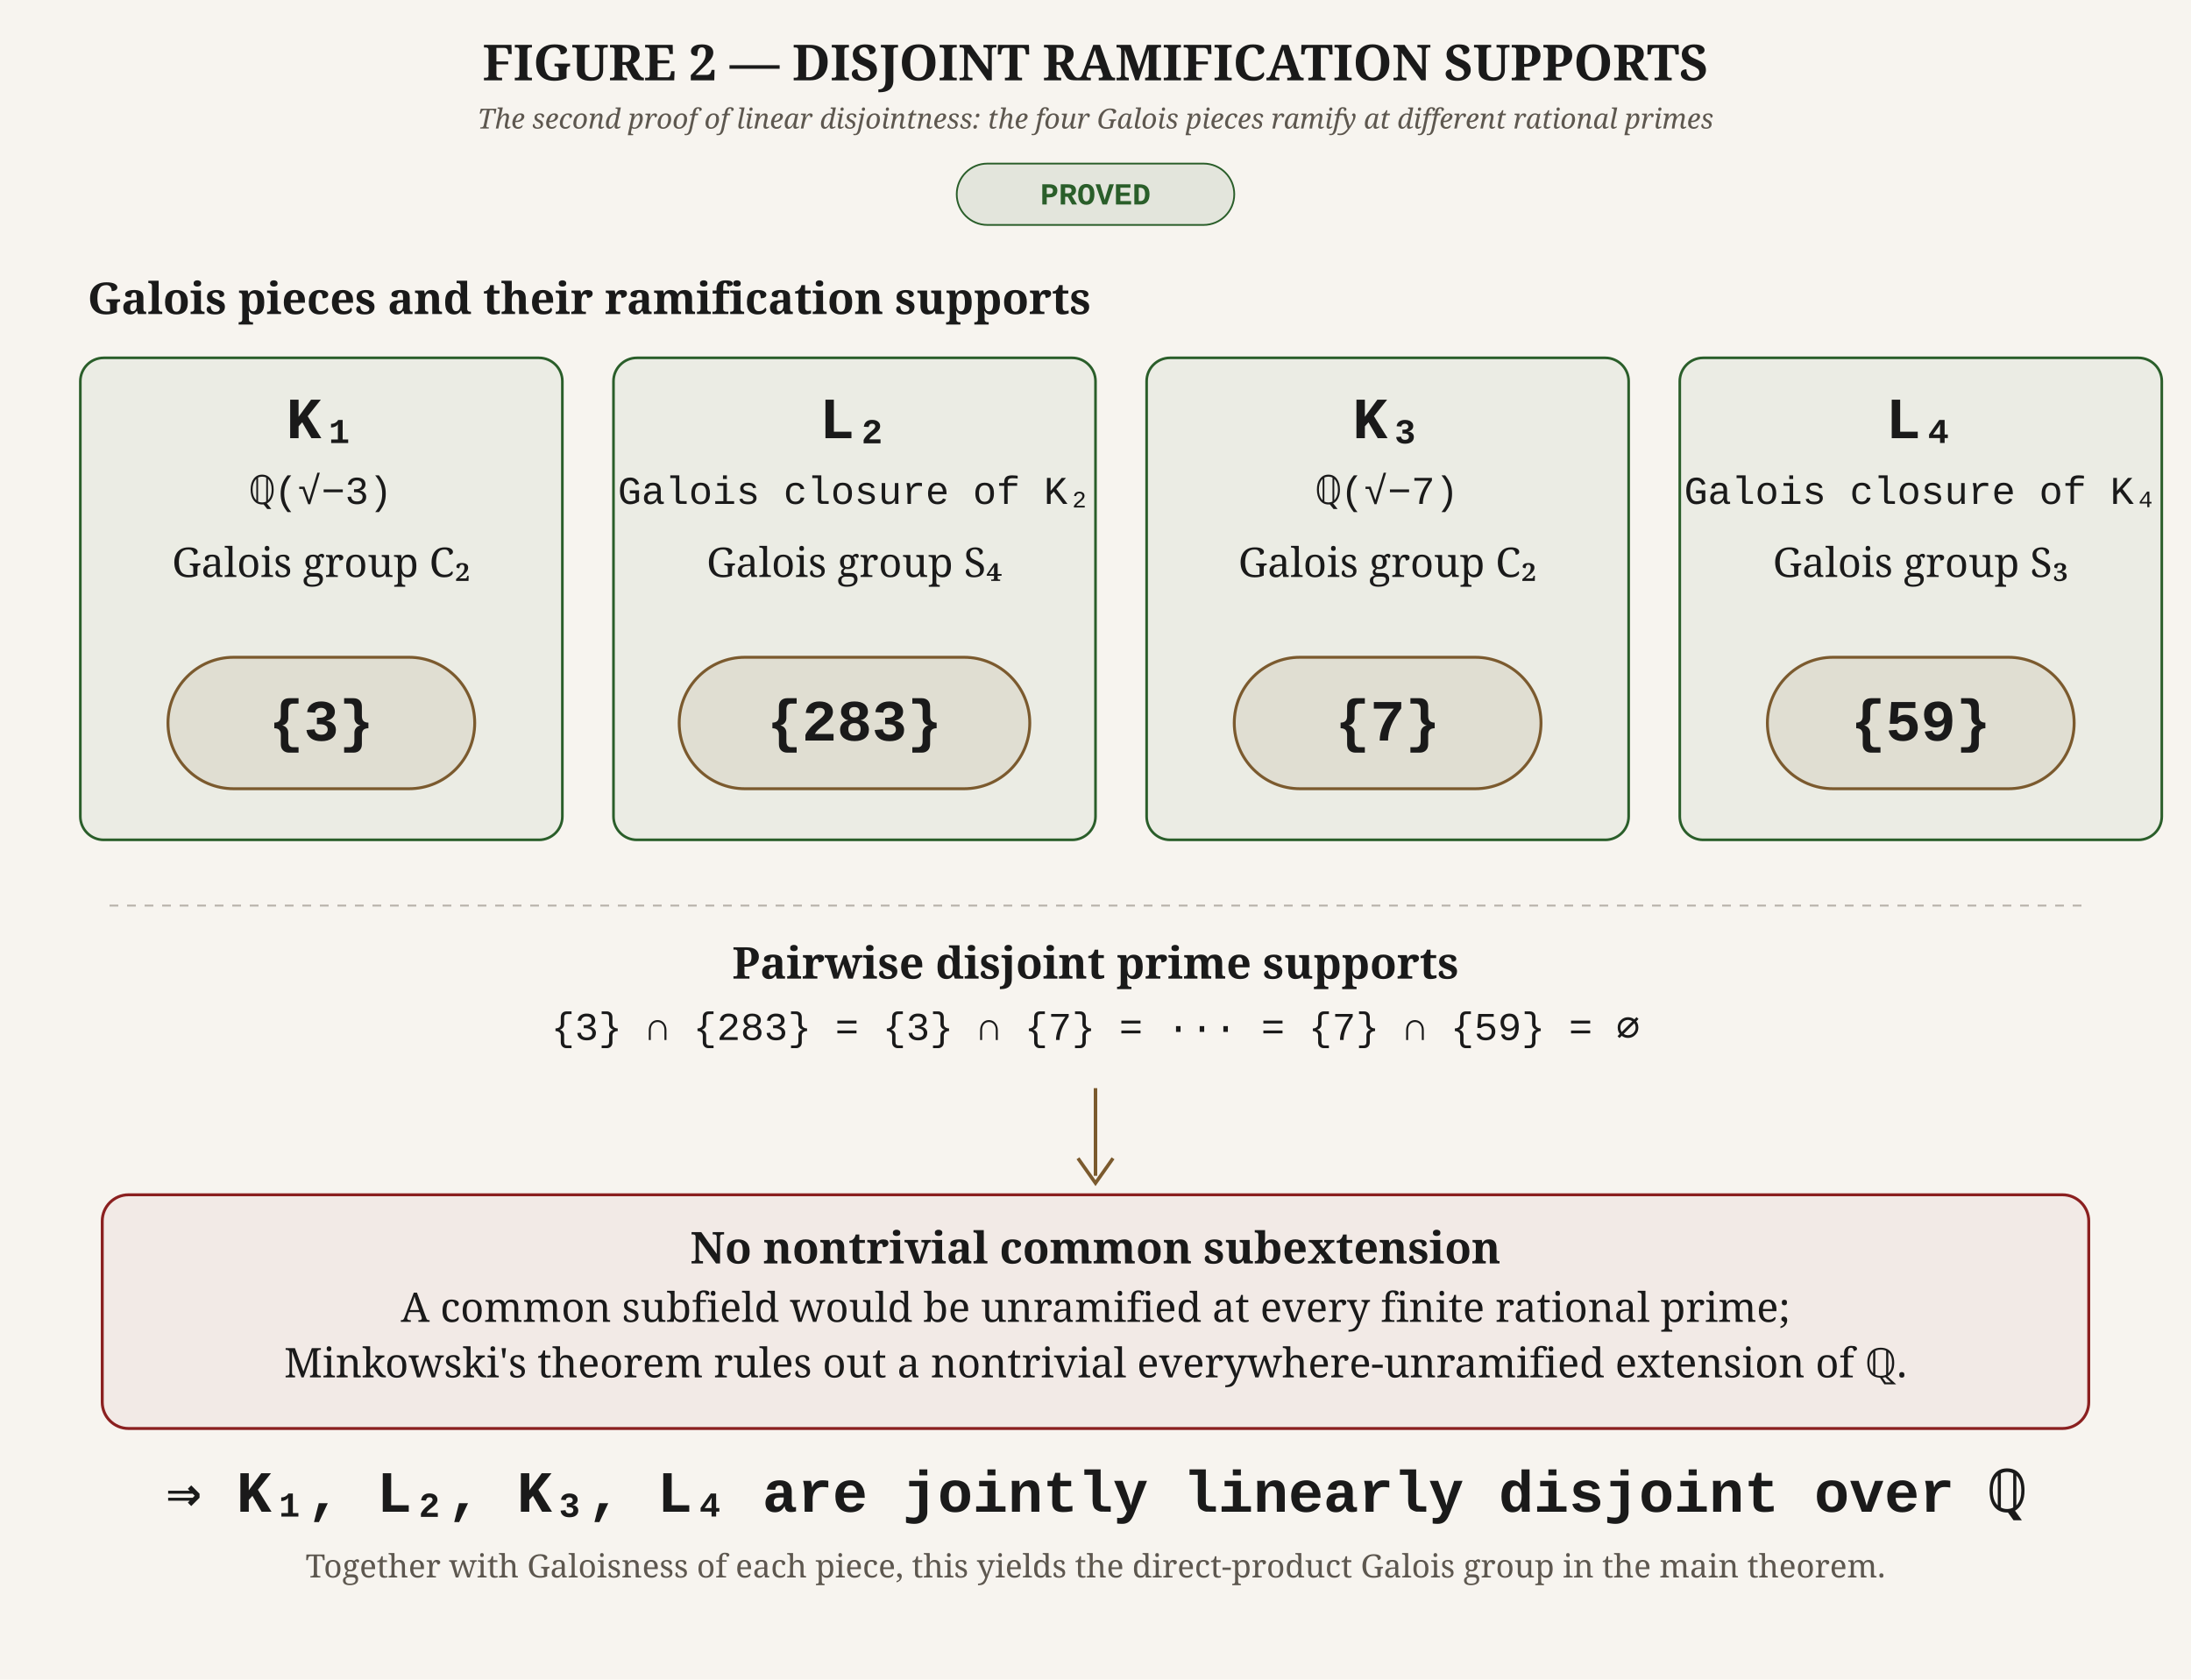
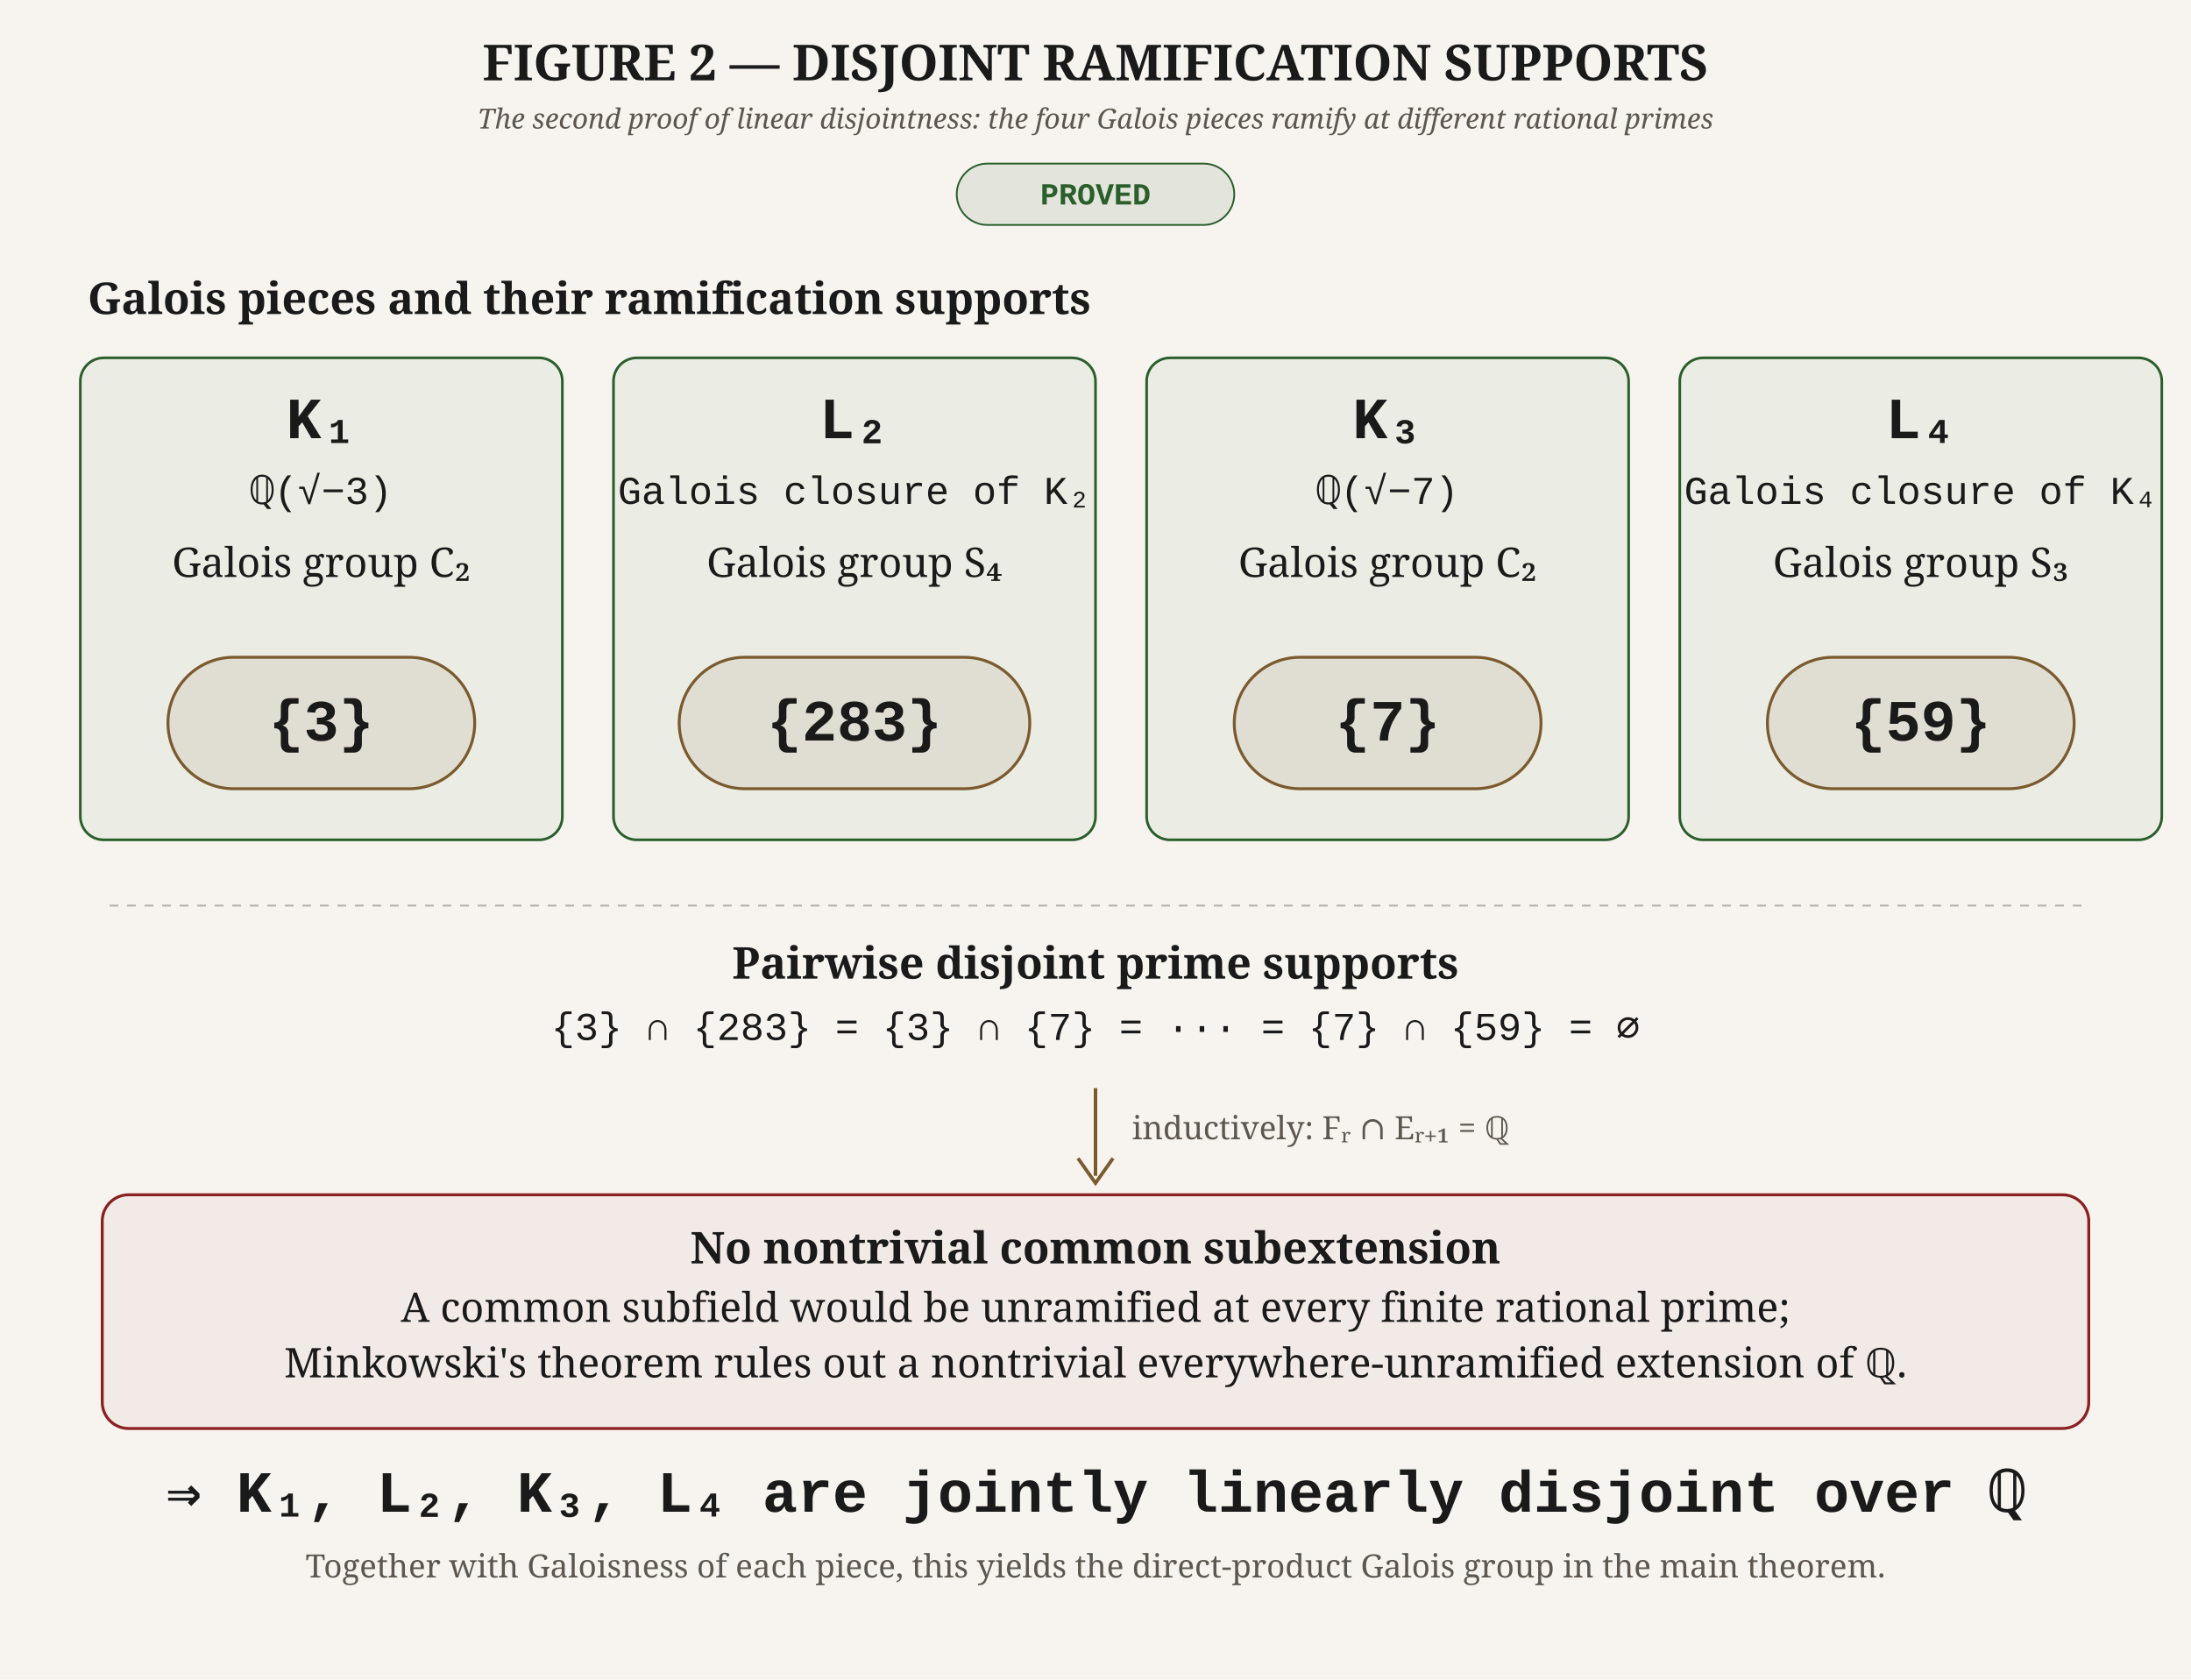
<svg xmlns="http://www.w3.org/2000/svg" viewBox="0 0 1500 1150" role="img" aria-labelledby="title desc">
  <rect width="1500" height="1150" fill="#f7f4ef" />
  <style>
.title { font-family:"EB Garamond",Georgia,serif; font-size:34px; font-weight:600; fill:#1a1a1a; }
.sub { font-family:"EB Garamond",Georgia,serif; font-size:19px; font-style:italic; fill:#5d574f; }
.head { font-family:"EB Garamond",Georgia,serif; font-size:30px; font-weight:600; fill:#1a1a1a; }
.body { font-family:"EB Garamond",Georgia,serif; font-size:28px; fill:#1a1a1a; }
.small { font-family:"EB Garamond",Georgia,serif; font-size:22px; fill:#5d574f; }
.mono { font-family:"JetBrains Mono","Courier New",monospace; font-size:27px; fill:#1a1a1a; }
.bigmono { font-family:"JetBrains Mono","Courier New",monospace; font-size:40px; font-weight:700; fill:#1a1a1a; }
.badge { font-family:"JetBrains Mono","Courier New",monospace; font-size:21px; font-weight:700; fill:#2a5e2a; }
.card { fill:#2a5e2a; fill-opacity:0.055; stroke:#2a5e2a; stroke-width:1.8; }
.prime { fill:#7b5a2e; fill-opacity:0.10; stroke:#7b5a2e; stroke-width:2; }
.result { fill:#8b2020; fill-opacity:0.045; stroke:#8b2020; stroke-width:2; }
.rule { stroke:#1a1a1a; stroke-width:1.5; }
.dash { stroke:#b8b2aa; stroke-width:1.3; stroke-dasharray:6 6; }
</style>
  <text x="750" y="55" text-anchor="middle" class="title">FIGURE 2 — DISJOINT RAMIFICATION SUPPORTS</text>
  <text x="750" y="88" text-anchor="middle" class="sub">The second proof of linear disjointness: the four Galois pieces ramify at different rational primes</text>
  <rect x="655" y="112" width="190" height="42" rx="21" fill="#2a5e2a" fill-opacity="0.10" stroke="#2a5e2a" stroke-width="1.2" />
  <text x="750" y="140" text-anchor="middle" class="badge">PROVED</text>
  <text x="60" y="215" class="head">Galois pieces and their ramification supports</text>
  <rect x="55" y="245" width="330" height="330" rx="16" class="card" />
  <text x="220" y="300" text-anchor="middle" class="bigmono">K₁</text>
  <text x="220" y="345" text-anchor="middle" class="mono">ℚ(√−3)</text>
  <text x="220" y="395" text-anchor="middle" class="body">Galois group C₂</text>
  <rect x="115" y="450" width="210" height="90" rx="45" class="prime" />
  <text x="220" y="507" text-anchor="middle" class="bigmono">{3}</text>
  <rect x="420" y="245" width="330" height="330" rx="16" class="card" />
  <text x="585" y="300" text-anchor="middle" class="bigmono">L₂</text>
  <text x="585" y="345" text-anchor="middle" class="mono">Galois closure of K₂</text>
  <text x="585" y="395" text-anchor="middle" class="body">Galois group S₄</text>
  <rect x="465" y="450" width="240" height="90" rx="45" class="prime" />
  <text x="585" y="507" text-anchor="middle" class="bigmono">{283}</text>
  <rect x="785" y="245" width="330" height="330" rx="16" class="card" />
  <text x="950" y="300" text-anchor="middle" class="bigmono">K₃</text>
  <text x="950" y="345" text-anchor="middle" class="mono">ℚ(√−7)</text>
  <text x="950" y="395" text-anchor="middle" class="body">Galois group C₂</text>
  <rect x="845" y="450" width="210" height="90" rx="45" class="prime" />
  <text x="950" y="507" text-anchor="middle" class="bigmono">{7}</text>
  <rect x="1150" y="245" width="330" height="330" rx="16" class="card" />
  <text x="1315" y="300" text-anchor="middle" class="bigmono">L₄</text>
  <text x="1315" y="345" text-anchor="middle" class="mono">Galois closure of K₄</text>
  <text x="1315" y="395" text-anchor="middle" class="body">Galois group S₃</text>
  <rect x="1210" y="450" width="210" height="90" rx="45" class="prime" />
  <text x="1315" y="507" text-anchor="middle" class="bigmono">{59}</text>
  <line x1="75" y1="620" x2="1425" y2="620" class="dash" />
  <text x="750" y="670" text-anchor="middle" class="head">Pairwise disjoint prime supports</text>
  <text x="750" y="712" text-anchor="middle" class="mono">{3} ∩ {283} = {3} ∩ {7} = ··· = {7} ∩ {59} = ∅</text>
  <path d="M750 745 L750 805" stroke="#7b5a2e" stroke-width="2.4" fill="none" />
  <path d="M738 793 L750 810 L762 793" fill="none" stroke="#7b5a2e" stroke-width="2.4" />
+   <text x="775" y="780" class="small">inductively: Fᵣ ∩ Eᵣ₊₁ = ℚ</text>
  <rect x="70" y="818" width="1360" height="160" rx="18" class="result" />
  <text x="750" y="865" text-anchor="middle" class="head">No nontrivial common subextension</text>
  <text x="750" y="905" text-anchor="middle" class="body">A common subfield would be unramified at every finite rational prime;</text>
  <text x="750" y="943" text-anchor="middle" class="body">Minkowski's theorem rules out a nontrivial everywhere-unramified extension of ℚ.</text>
  <text x="750" y="1035" text-anchor="middle" class="bigmono" font-size="34">⇒  K₁, L₂, K₃, L₄ are jointly linearly disjoint over ℚ</text>
  <text x="750" y="1080" text-anchor="middle" class="small">Together with Galoisness of each piece, this yields the direct-product Galois group in the main theorem.</text>
</svg>
